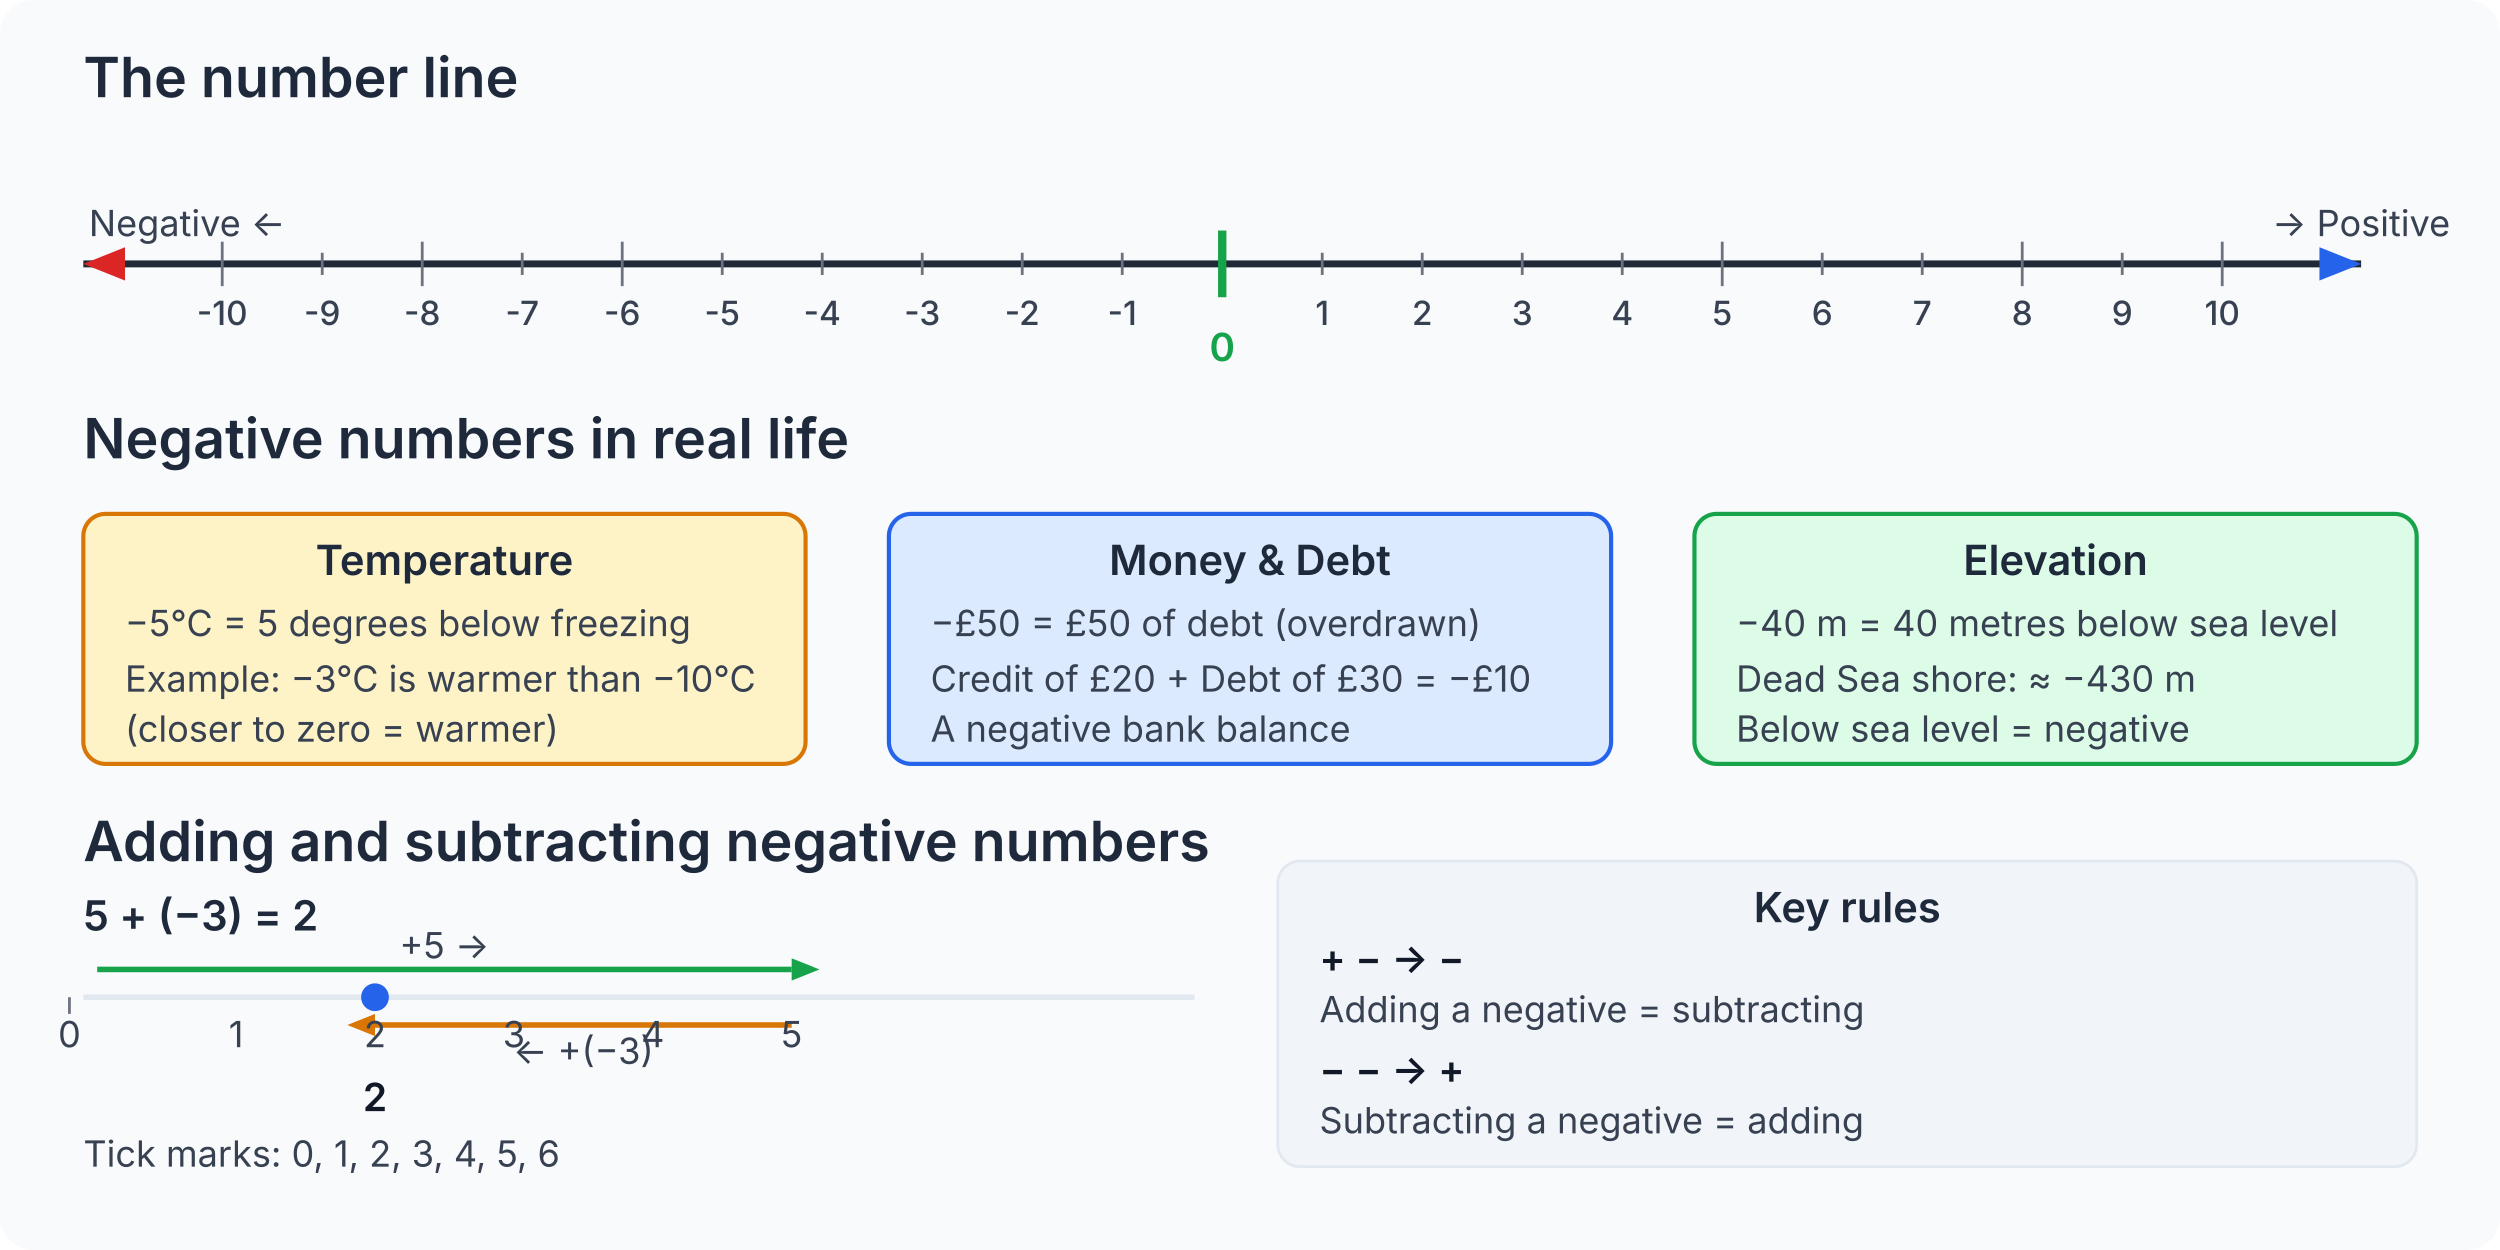
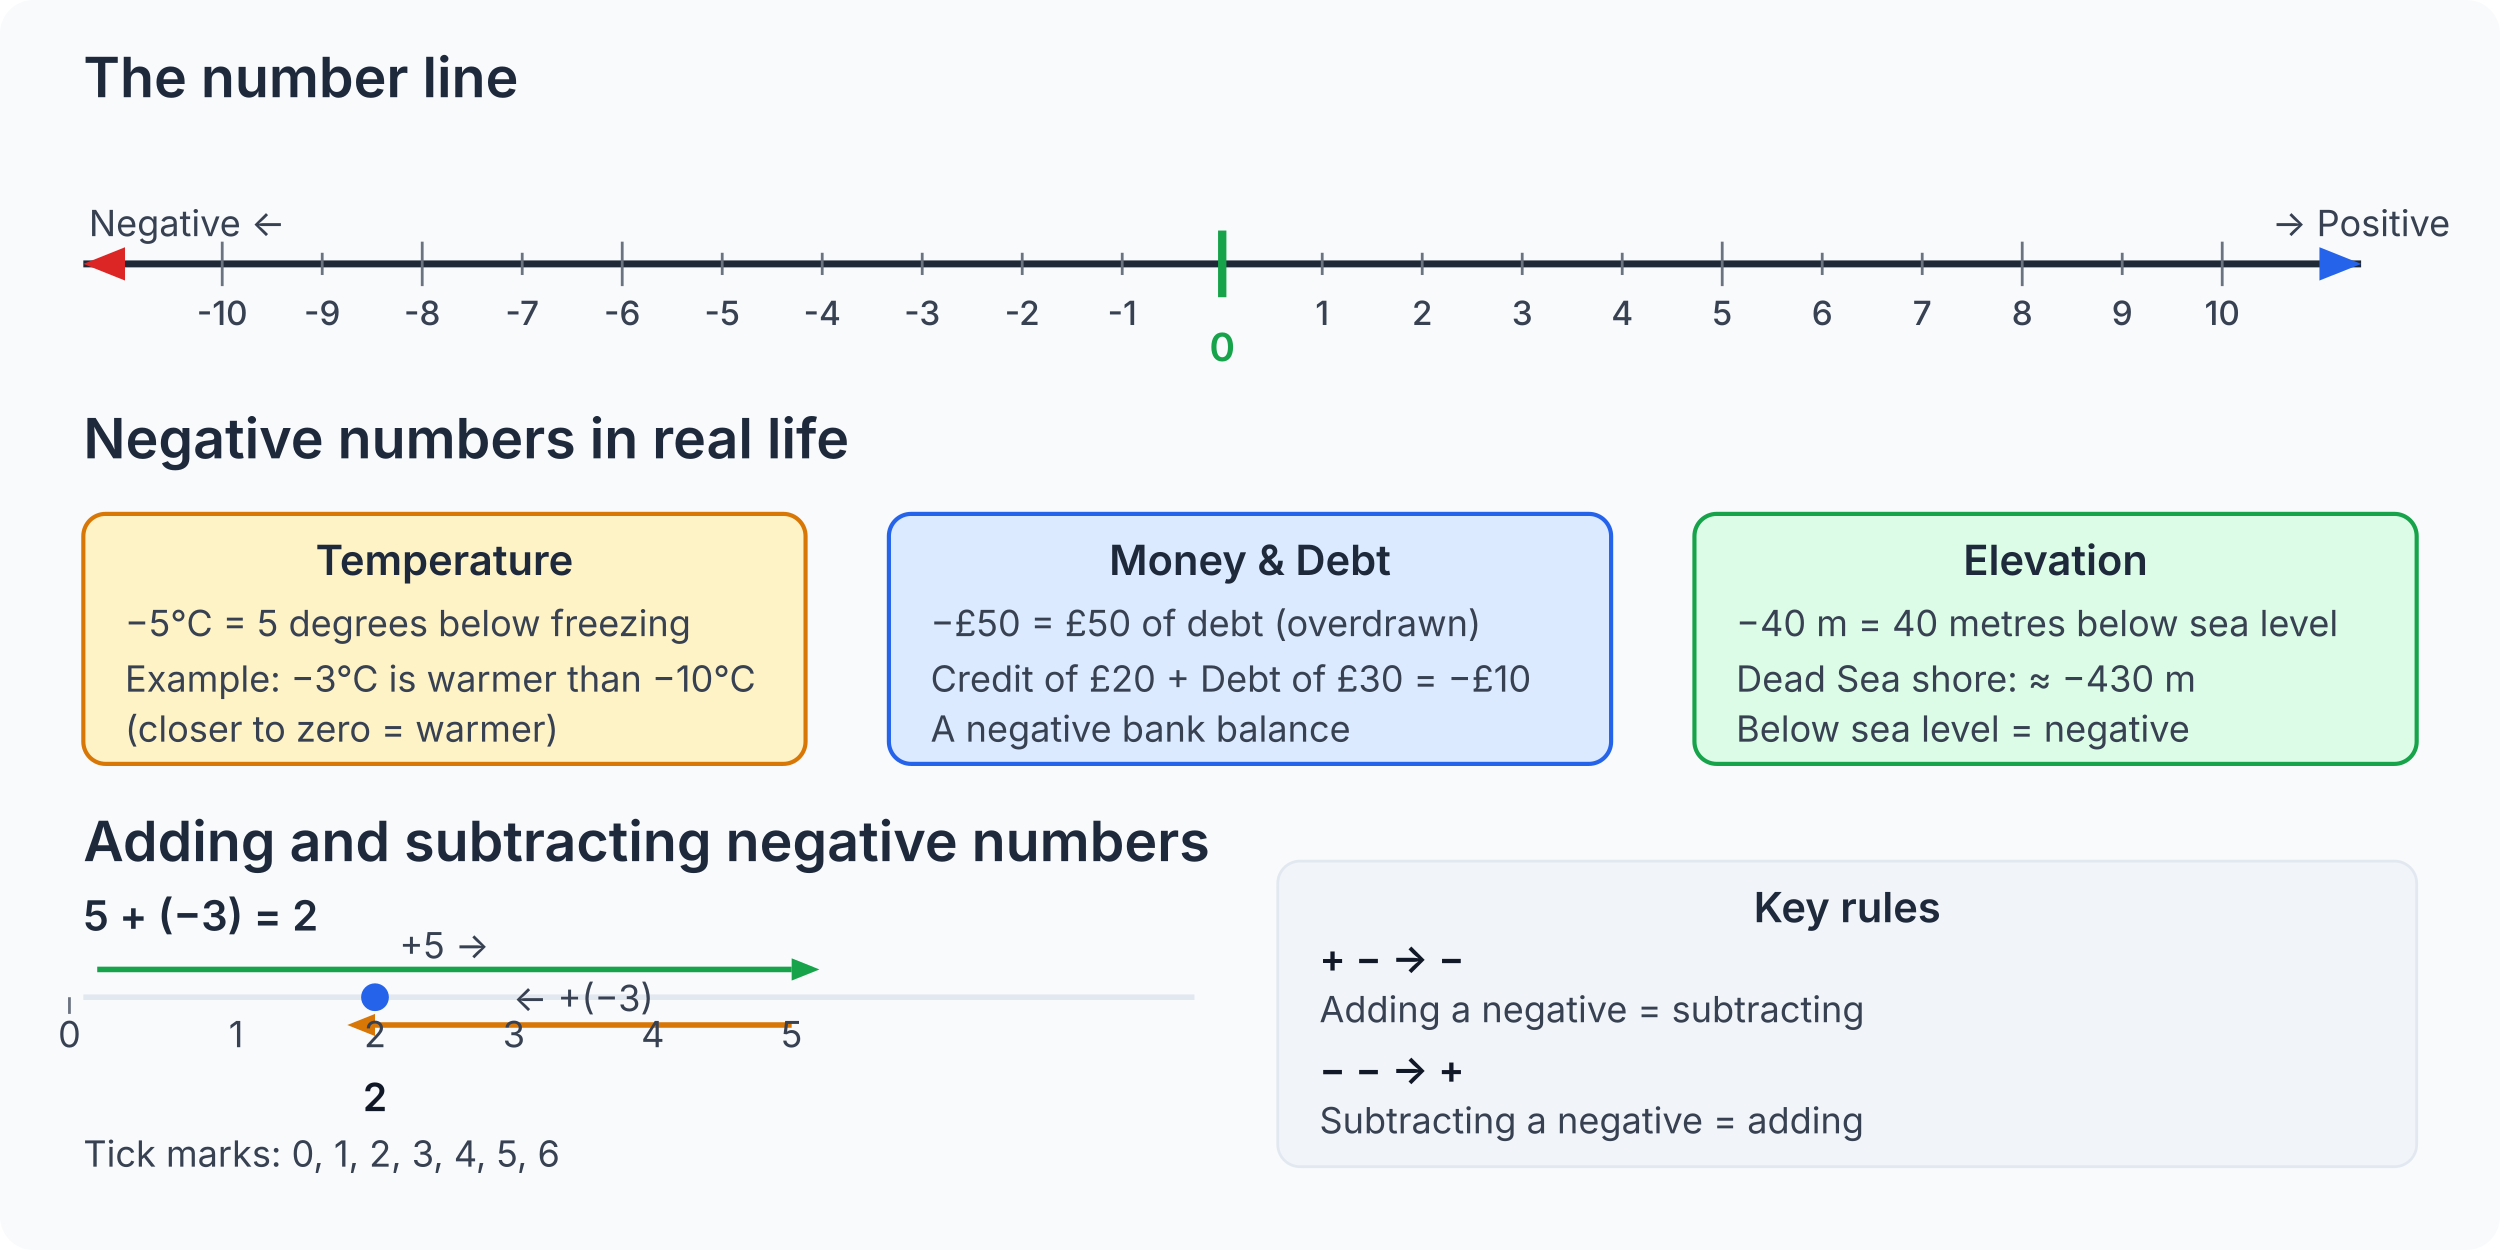
<svg xmlns="http://www.w3.org/2000/svg" viewBox="0 0 900 450" role="img" aria-labelledby="title desc">
  <style>
    text { font-family: system-ui, -apple-system, sans-serif; }
    .heading { font-size: 20px; font-weight: 600; fill: #1e293b; }
    .subhead { font-size: 15px; font-weight: 600; fill: #1e293b; }
    .label { font-size: 13px; fill: #374151; }
    .math { font-size: 14px; fill: #111827; font-weight: 600; }
    .num-neg { fill: #dc2626; font-weight: 600; }
    .num-pos { fill: #2563eb; font-weight: 600; }
    .num-zero { fill: #16a34a; font-weight: 600; }
    .tick { stroke: #6b7280; stroke-width: 1; }
    .tick-num { font-size: 12px; fill: #374151; font-weight: 500; }
    .arr { fill: none; stroke-width: 2; }
    .arr-add { stroke: #16a34a; }
    .arr-sub { stroke: #dc2626; }
    .arr-neg { stroke: #d97706; }
    .arrowhead { fill: #6b7280; }
  </style>
  <rect width="900" height="450" fill="#f8fafc" rx="12" />
  <text x="30" y="35" class="heading">The number line</text>
  <g transform="translate(60, 65)">
    <line x1="-30" y1="30" x2="790" y2="30" stroke="#1f2937" stroke-width="2.5" />
    <polygon points="-30,30 -15,24 -15,36" fill="#dc2626" />
    <polygon points="790,30 775,24 775,36" fill="#2563eb" />
    <text x="-28" y="20" class="label" fill="#dc2626">Negative ←</text>
    <text x="790" y="20" class="label" text-anchor="middle" fill="#2563eb">→ Positive</text>
    <line x1="20" y1="22" x2="20" y2="38" class="tick" />
    <text x="20" y="52" class="tick-num num-neg" text-anchor="middle">-10</text>
    <line x1="56" y1="26" x2="56" y2="34" class="tick" />
    <text x="56" y="52" class="tick-num num-neg" text-anchor="middle">-9</text>
    <line x1="92" y1="22" x2="92" y2="38" class="tick" />
    <text x="92" y="52" class="tick-num num-neg" text-anchor="middle">-8</text>
    <line x1="128" y1="26" x2="128" y2="34" class="tick" />
    <text x="128" y="52" class="tick-num num-neg" text-anchor="middle">-7</text>
    <line x1="164" y1="22" x2="164" y2="38" class="tick" />
    <text x="164" y="52" class="tick-num num-neg" text-anchor="middle">-6</text>
    <line x1="200" y1="26" x2="200" y2="34" class="tick" />
    <text x="200" y="52" class="tick-num num-neg" text-anchor="middle">-5</text>
    <line x1="236" y1="26" x2="236" y2="34" class="tick" />
    <text x="236" y="52" class="tick-num num-neg" text-anchor="middle">-4</text>
    <line x1="272" y1="26" x2="272" y2="34" class="tick" />
    <text x="272" y="52" class="tick-num num-neg" text-anchor="middle">-3</text>
    <line x1="308" y1="26" x2="308" y2="34" class="tick" />
    <text x="308" y="52" class="tick-num num-neg" text-anchor="middle">-2</text>
    <line x1="344" y1="26" x2="344" y2="34" class="tick" />
    <text x="344" y="52" class="tick-num num-neg" text-anchor="middle">-1</text>
    <line x1="380" y1="18" x2="380" y2="42" stroke="#16a34a" stroke-width="3" />
    <text x="380" y="65" class="math num-zero" text-anchor="middle" font-size="16">0</text>
    <line x1="416" y1="26" x2="416" y2="34" class="tick" />
    <text x="416" y="52" class="tick-num num-pos" text-anchor="middle">1</text>
    <line x1="452" y1="26" x2="452" y2="34" class="tick" />
    <text x="452" y="52" class="tick-num num-pos" text-anchor="middle">2</text>
    <line x1="488" y1="26" x2="488" y2="34" class="tick" />
    <text x="488" y="52" class="tick-num num-pos" text-anchor="middle">3</text>
    <line x1="524" y1="26" x2="524" y2="34" class="tick" />
    <text x="524" y="52" class="tick-num num-pos" text-anchor="middle">4</text>
    <line x1="560" y1="22" x2="560" y2="38" class="tick" />
    <text x="560" y="52" class="tick-num num-pos" text-anchor="middle">5</text>
    <line x1="596" y1="26" x2="596" y2="34" class="tick" />
    <text x="596" y="52" class="tick-num num-pos" text-anchor="middle">6</text>
    <line x1="632" y1="26" x2="632" y2="34" class="tick" />
    <text x="632" y="52" class="tick-num num-pos" text-anchor="middle">7</text>
    <line x1="668" y1="22" x2="668" y2="38" class="tick" />
    <text x="668" y="52" class="tick-num num-pos" text-anchor="middle">8</text>
    <line x1="704" y1="26" x2="704" y2="34" class="tick" />
    <text x="704" y="52" class="tick-num num-pos" text-anchor="middle">9</text>
    <line x1="740" y1="22" x2="740" y2="38" class="tick" />
    <text x="740" y="52" class="tick-num num-pos" text-anchor="middle">10</text>
  </g>
  <text x="30" y="165" class="heading">Negative numbers in real life</text>
  <g transform="translate(30, 185)">
    <rect x="0" y="0" width="260" height="90" rx="8" fill="#fef3c7" stroke="#d97706" stroke-width="1.5" />
    <text x="130" y="22" class="subhead" text-anchor="middle">Temperature</text>
    <text x="15" y="44" class="label">−5°C = 5 degrees below freezing</text>
    <text x="15" y="64" class="label">Example: −3°C is warmer than −10°C</text>
    <text x="15" y="82" class="label">(closer to zero = warmer)</text>
  </g>
  <g transform="translate(320, 185)">
    <rect x="0" y="0" width="260" height="90" rx="8" fill="#dbeafe" stroke="#2563eb" stroke-width="1.5" />
    <text x="130" y="22" class="subhead" text-anchor="middle">Money &amp; Debt</text>
    <text x="15" y="44" class="label">−£50 = £50 of debt (overdrawn)</text>
    <text x="15" y="64" class="label">Credit of £20 + Debt of £30 = −£10</text>
    <text x="15" y="82" class="label">A negative bank balance</text>
  </g>
  <g transform="translate(610, 185)">
    <rect x="0" y="0" width="260" height="90" rx="8" fill="#dcfce7" stroke="#16a34a" stroke-width="1.5" />
    <text x="130" y="22" class="subhead" text-anchor="middle">Elevation</text>
    <text x="15" y="44" class="label">−40 m = 40 metres below sea level</text>
    <text x="15" y="64" class="label">Dead Sea shore: ≈ −430 m</text>
    <text x="15" y="82" class="label">Below sea level = negative</text>
  </g>
  <text x="30" y="310" class="heading">Adding and subtracting negative numbers</text>
  <g transform="translate(30, 335)">
    <text x="0" y="0" class="subhead">5 + (−3) = 2</text>
    <line x1="0" y1="24" x2="400" y2="24" stroke="#e2e8f0" stroke-width="2" />
    <line x1="5" y1="14" x2="255" y2="14" class="arr arr-add" />
    <polygon points="255,10 265,14 255,18" fill="#16a34a" />
    <text x="130" y="10" class="label" fill="#16a34a" text-anchor="middle">+5 →</text>
    <line x1="255" y1="34" x2="105" y2="34" class="arr arr-neg" />
    <polygon points="105,30 95,34 105,38" fill="#d97706" />
-     <text x="180" y="48" class="label" fill="#d97706" text-anchor="middle">← +(−3)</text>
+     <text x="180" y="29" class="label" fill="#d97706" text-anchor="middle">← +(−3)</text>
    <circle cx="105" cy="24" r="5" fill="#2563eb" />
    <text x="105" y="65" class="math" text-anchor="middle" fill="#2563eb">2</text>
    <text x="0" y="85" class="label">Tick marks: 0, 1, 2, 3, 4, 5, 6</text>
    <line x1="-5" y1="24" x2="-5" y2="30" stroke="#6b7280" stroke-width="1" />
    <text x="-5" y="42" class="label" text-anchor="middle" font-size="10">0</text>
    <text x="55" y="42" class="label" text-anchor="middle" font-size="10">1</text>
    <text x="105" y="42" class="label" text-anchor="middle" font-size="10">2</text>
    <text x="155" y="42" class="label" text-anchor="middle" font-size="10">3</text>
    <text x="205" y="42" class="label" text-anchor="middle" font-size="10">4</text>
    <text x="255" y="42" class="label" text-anchor="middle" font-size="10">5</text>
  </g>
  <g transform="translate(460, 310)">
    <rect x="0" y="0" width="410" height="110" rx="8" fill="#f1f5f9" stroke="#e2e8f0" stroke-width="1" />
    <text x="205" y="22" class="subhead" text-anchor="middle">Key rules</text>
    <g transform="translate(15, 40)">
      <text x="0" y="0" class="math" fill="#16a34a">+ − → −</text>
      <text x="0" y="18" class="label">Adding a negative = subtracting</text>
      <text x="0" y="40" class="math" fill="#dc2626">− − → +</text>
      <text x="0" y="58" class="label">Subtracting a negative = adding</text>
    </g>
  </g>
</svg>
